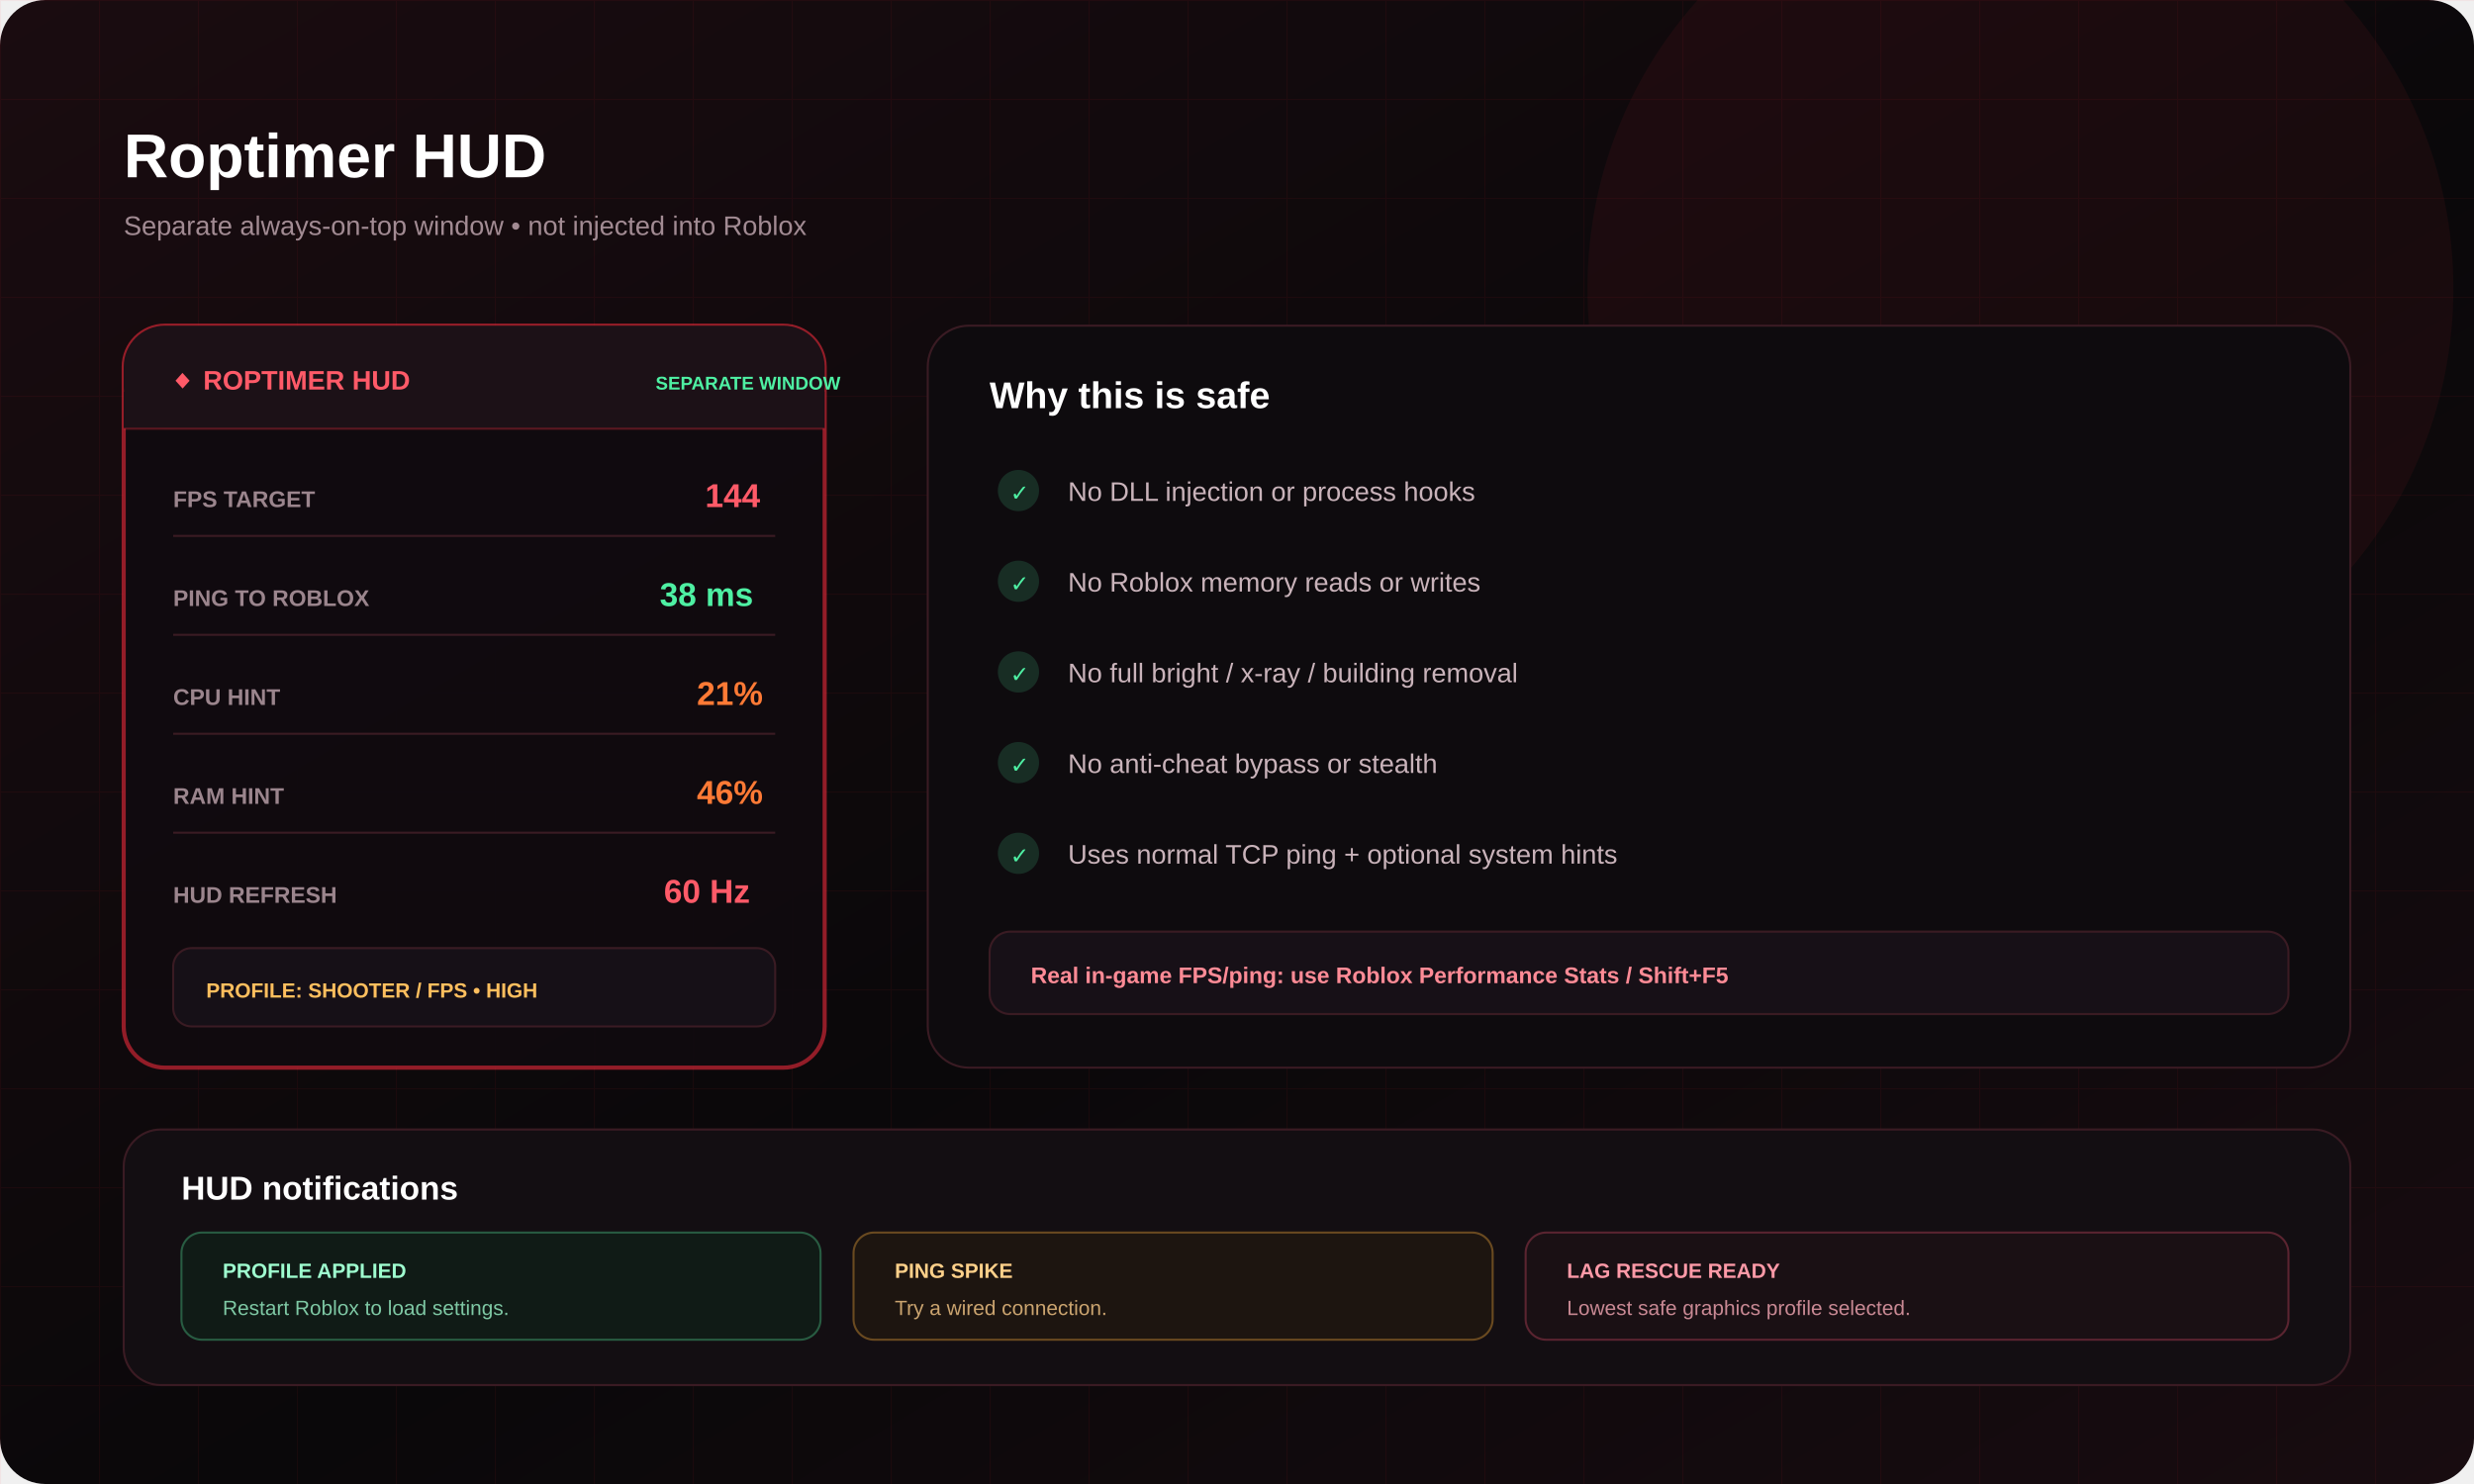
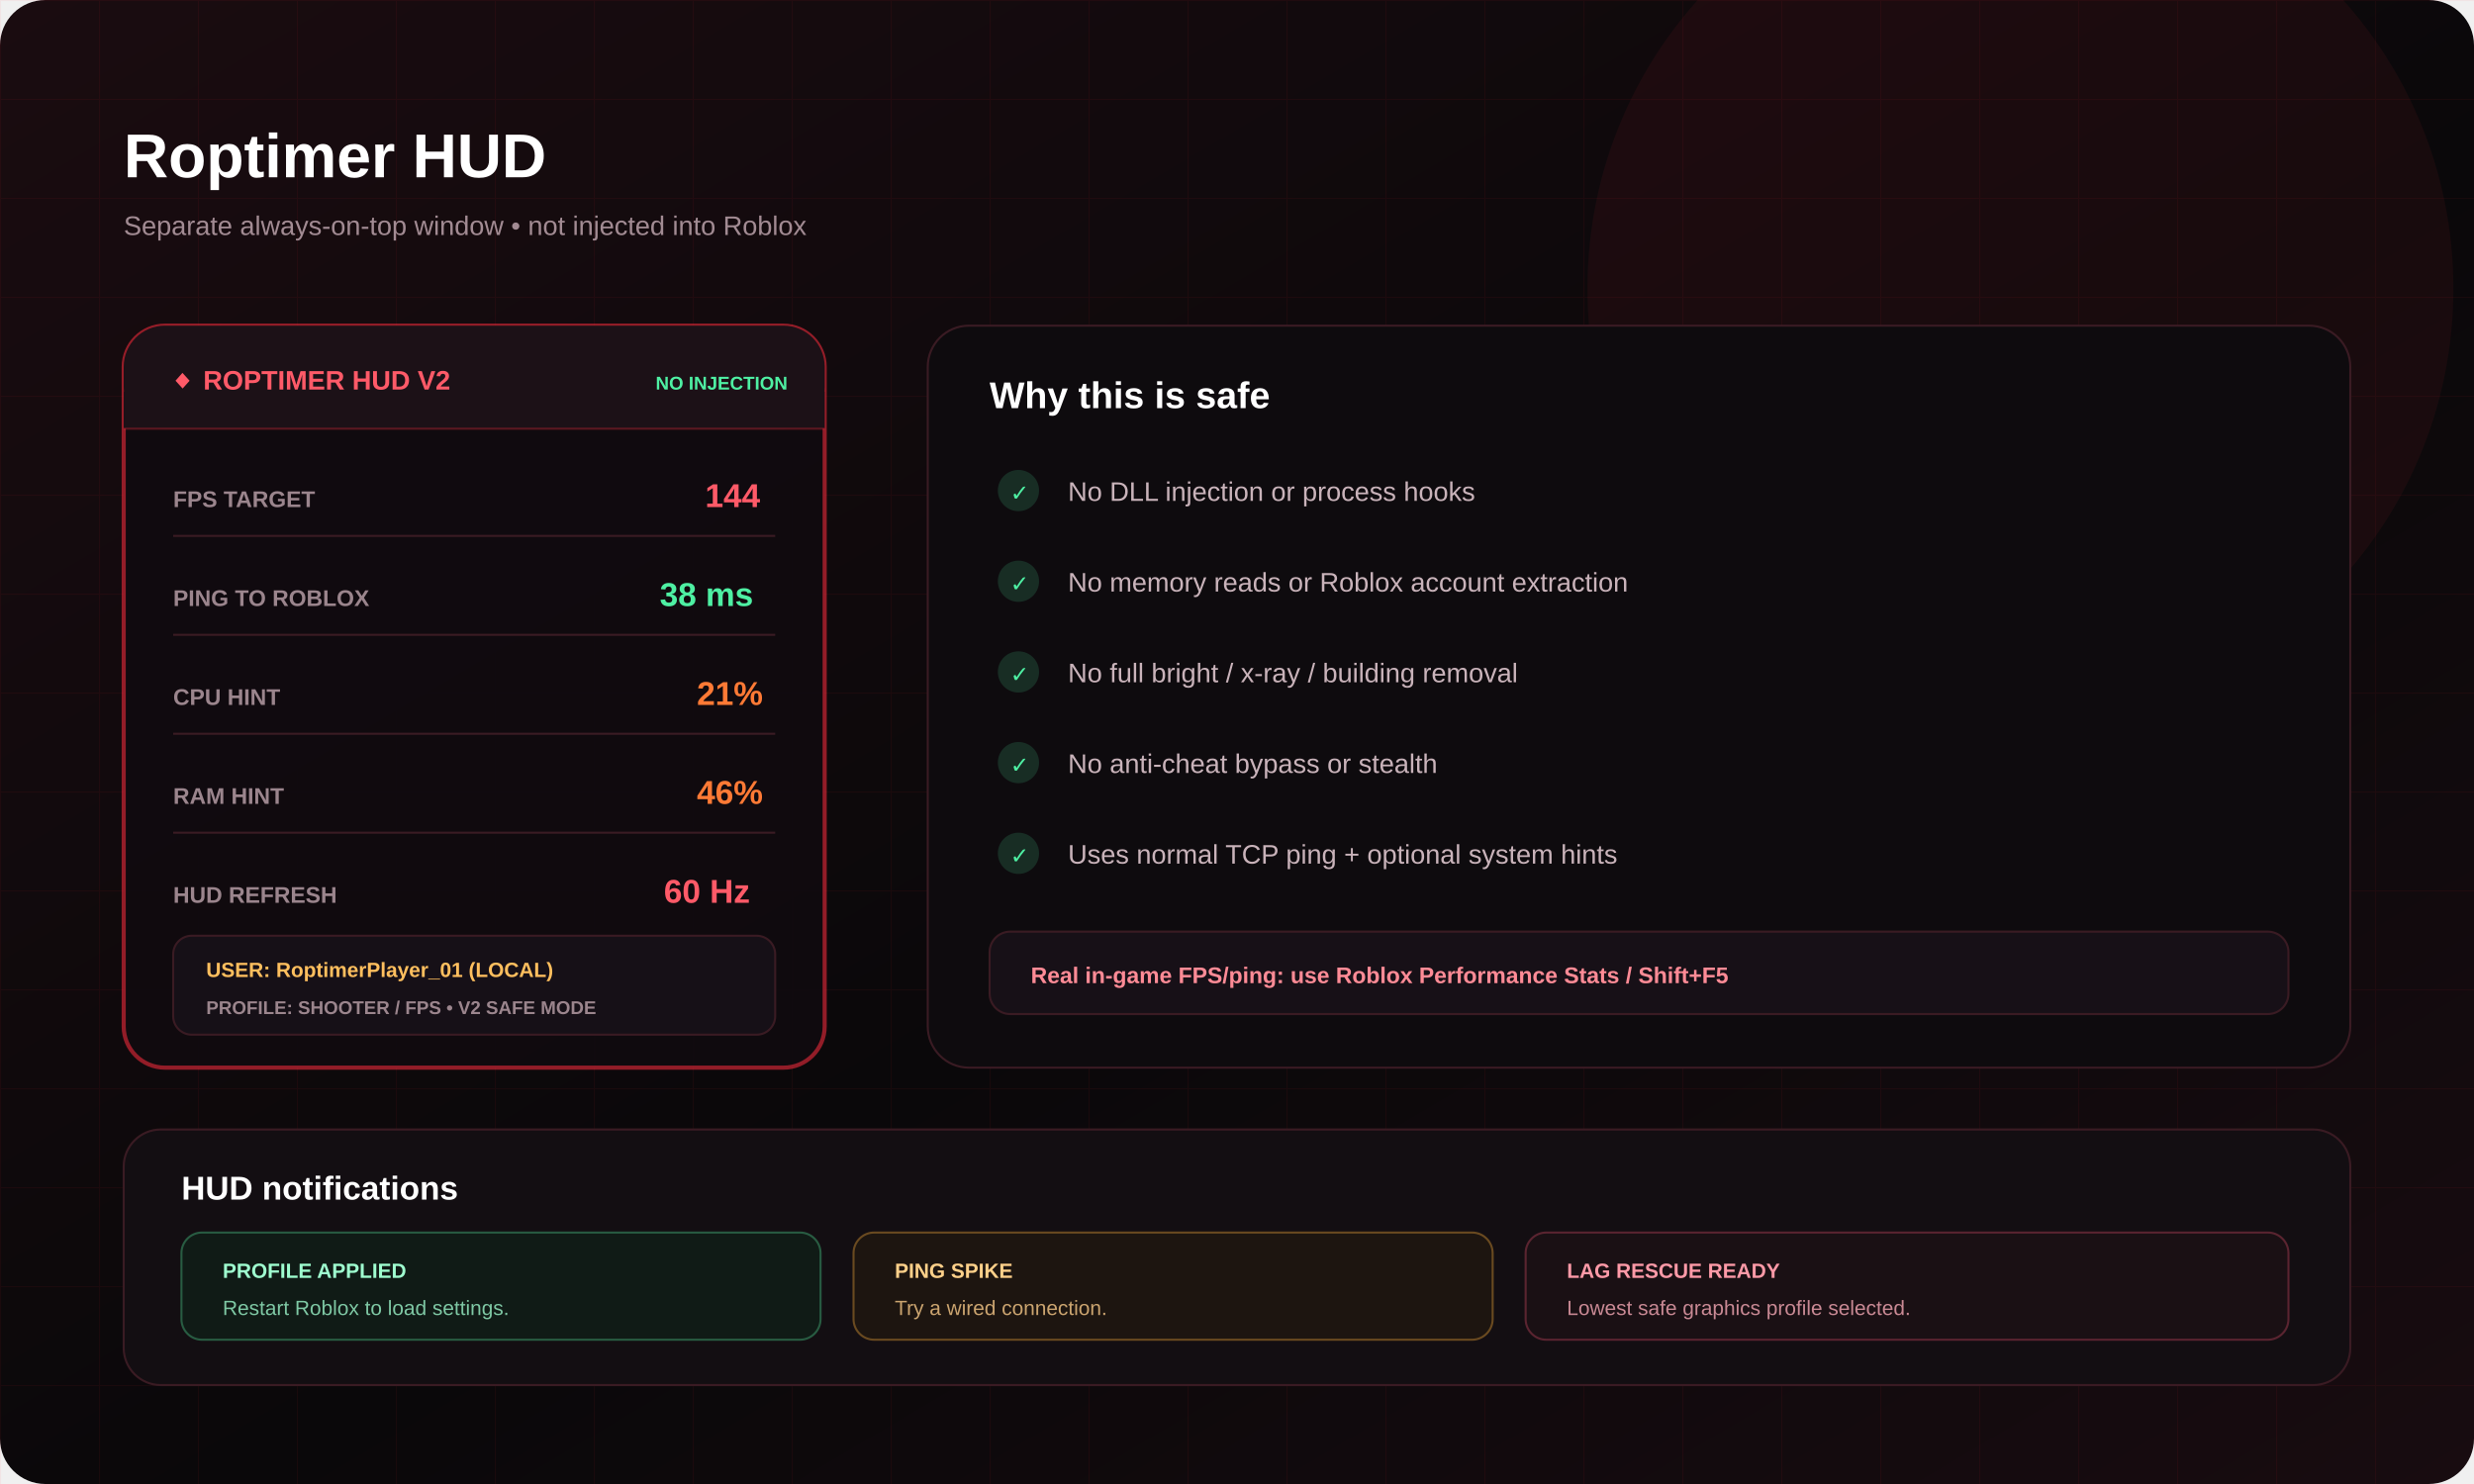
<svg xmlns="http://www.w3.org/2000/svg" viewBox="0 0 1200 720" width="1200" height="720">
  <defs>
    <linearGradient id="wall" x1="0" y1="0" x2="1" y2="1">
      <stop offset="0" stop-color="#1a0c10" />
      <stop offset="0.55" stop-color="#0a080a" />
      <stop offset="1" stop-color="#180c10" />
    </linearGradient>
    <linearGradient id="red" x1="0" y1="0" x2="1" y2="0">
      <stop offset="0" stop-color="#ff2d3f" />
      <stop offset="1" stop-color="#ff7a35" />
    </linearGradient>
    <pattern id="grid" width="48" height="48" patternUnits="userSpaceOnUse">
      <path d="M48 0H0V48" fill="none" stroke="#ff2d3f" stroke-opacity=".06" stroke-width="1" />
    </pattern>
  </defs>
  <rect width="1200" height="720" rx="22" fill="url(#wall)" />
  <rect width="1200" height="720" fill="url(#grid)" />
  <circle cx="980" cy="140" r="210" fill="#ff2d3f" opacity=".06" />
  <text x="60" y="86" fill="#fff" font-family="Segoe UI, Arial" font-size="30" font-weight="700">Roptimer HUD</text>
  <text x="60" y="114" fill="#a28b93" font-family="Segoe UI, Arial" font-size="13">Separate always-on-top window • not injected into Roblox</text>
  <rect x="60" y="158" width="340" height="360" rx="20" fill="#100b0f" fill-opacity=".96" stroke="#ff2d3f" stroke-opacity=".55" stroke-width="2" />
  <rect x="60" y="158" width="340" height="50" rx="20" fill="#1c1117" />
  <rect x="60" y="190" width="340" height="18" fill="#1c1117" />
  <path d="M60 208h340" stroke="#ff2d3f" stroke-opacity=".3" />
-   <text x="82" y="189" fill="#ff5a68" font-family="Segoe UI, Arial" font-size="13" font-weight="700">◆ ROPTIMER HUD</text>
-   <text x="318" y="189" fill="#4ef0a3" font-family="Segoe UI, Arial" font-size="9" font-weight="700">SEPARATE WINDOW</text>
+   <text x="82" y="189" fill="#ff5a68" font-family="Segoe UI, Arial" font-size="13" font-weight="700">◆ ROPTIMER HUD V2</text>
+   <text x="318" y="189" fill="#4ef0a3" font-family="Segoe UI, Arial" font-size="9" font-weight="700">NO INJECTION</text>
  <g font-family="Segoe UI, Arial">
    <text x="84" y="246" fill="#9b858d" font-size="11" font-weight="700">FPS TARGET</text>
    <text x="342" y="246" fill="#ff5a68" font-size="16" font-weight="700">144</text>
    <path d="M84 260h292" stroke="#3a1b23" />
    <text x="84" y="294" fill="#9b858d" font-size="11" font-weight="700">PING TO ROBLOX</text>
    <text x="320" y="294" fill="#4ef0a3" font-size="16" font-weight="700">38 ms</text>
    <path d="M84 308h292" stroke="#3a1b23" />
    <text x="84" y="342" fill="#9b858d" font-size="11" font-weight="700">CPU HINT</text>
    <text x="338" y="342" fill="#ff7a35" font-size="16" font-weight="700">21%</text>
    <path d="M84 356h292" stroke="#3a1b23" />
    <text x="84" y="390" fill="#9b858d" font-size="11" font-weight="700">RAM HINT</text>
    <text x="338" y="390" fill="#ff7a35" font-size="16" font-weight="700">46%</text>
    <path d="M84 404h292" stroke="#3a1b23" />
    <text x="84" y="438" fill="#9b858d" font-size="11" font-weight="700">HUD REFRESH</text>
    <text x="322" y="438" fill="#ff5a68" font-size="16" font-weight="700">60 Hz</text>
  </g>
-   <rect x="84" y="460" width="292" height="38" rx="9" fill="#161017" stroke="#3a1b23" />
-   <text x="100" y="484" fill="#ffbf5e" font-family="Segoe UI, Arial" font-size="10" font-weight="700">PROFILE: SHOOTER / FPS • HIGH</text>
+   <rect x="84" y="454" width="292" height="48" rx="9" fill="#161017" stroke="#3a1b23" />
+   <text x="100" y="474" fill="#ffbf5e" font-family="Segoe UI, Arial" font-size="10" font-weight="700">USER: RoptimerPlayer_01 (LOCAL)</text>
+   <text x="100" y="492" fill="#9b858d" font-family="Segoe UI, Arial" font-size="9" font-weight="700">PROFILE: SHOOTER / FPS • V2 SAFE MODE</text>
  <rect x="450" y="158" width="690" height="360" rx="20" fill="#0e0b0e" stroke="#3a1b23" />
  <text x="480" y="198" fill="#fff" font-family="Segoe UI, Arial" font-size="18" font-weight="700">Why this is safe</text>
  <g font-family="Segoe UI, Arial" font-size="13">
    <circle cx="494" cy="238" r="10" fill="#4ef0a3" opacity=".15" />
    <text x="490" y="243" fill="#4ef0a3" font-size="11" font-weight="700">✓</text>
    <text x="518" y="243" fill="#c9b3ba">No DLL injection or process hooks</text>
    <circle cx="494" cy="282" r="10" fill="#4ef0a3" opacity=".15" />
    <text x="490" y="287" fill="#4ef0a3" font-size="11" font-weight="700">✓</text>
-     <text x="518" y="287" fill="#c9b3ba">No Roblox memory reads or writes</text>
+     <text x="518" y="287" fill="#c9b3ba">No memory reads or Roblox account extraction</text>
    <circle cx="494" cy="326" r="10" fill="#4ef0a3" opacity=".15" />
    <text x="490" y="331" fill="#4ef0a3" font-size="11" font-weight="700">✓</text>
    <text x="518" y="331" fill="#c9b3ba">No full bright / x-ray / building removal</text>
    <circle cx="494" cy="370" r="10" fill="#4ef0a3" opacity=".15" />
    <text x="490" y="375" fill="#4ef0a3" font-size="11" font-weight="700">✓</text>
    <text x="518" y="375" fill="#c9b3ba">No anti-cheat bypass or stealth</text>
    <circle cx="494" cy="414" r="10" fill="#4ef0a3" opacity=".15" />
    <text x="490" y="419" fill="#4ef0a3" font-size="11" font-weight="700">✓</text>
    <text x="518" y="419" fill="#c9b3ba">Uses normal TCP ping + optional system hints</text>
  </g>
  <rect x="480" y="452" width="630" height="40" rx="10" fill="#171017" stroke="#3a1b23" />
  <text x="500" y="477" fill="#ff8b96" font-family="Segoe UI, Arial" font-size="11" font-weight="700">Real in-game FPS/ping: use Roblox Performance Stats / Shift+F5</text>
  <rect x="60" y="548" width="1080" height="124" rx="18" fill="#130e12" stroke="#3a1b23" />
  <text x="88" y="582" fill="#fff" font-family="Segoe UI, Arial" font-size="16" font-weight="700">HUD notifications</text>
  <rect x="88" y="598" width="310" height="52" rx="10" fill="#101b16" stroke="#285c42" />
  <text x="108" y="620" fill="#9fffd0" font-family="Segoe UI, Arial" font-size="10" font-weight="700">PROFILE APPLIED</text>
  <text x="108" y="638" fill="#7ec8a4" font-family="Segoe UI, Arial" font-size="10">Restart Roblox to load settings.</text>
  <rect x="414" y="598" width="310" height="52" rx="10" fill="#1d1510" stroke="#6a4a20" />
  <text x="434" y="620" fill="#ffd18a" font-family="Segoe UI, Arial" font-size="10" font-weight="700">PING SPIKE</text>
  <text x="434" y="638" fill="#cba46f" font-family="Segoe UI, Arial" font-size="10">Try a wired connection.</text>
  <rect x="740" y="598" width="370" height="52" rx="10" fill="#1a1014" stroke="#5a2430" />
  <text x="760" y="620" fill="#ff9aa8" font-family="Segoe UI, Arial" font-size="10" font-weight="700">LAG RESCUE READY</text>
  <text x="760" y="638" fill="#c98994" font-family="Segoe UI, Arial" font-size="10">Lowest safe graphics profile selected.</text>
</svg>
